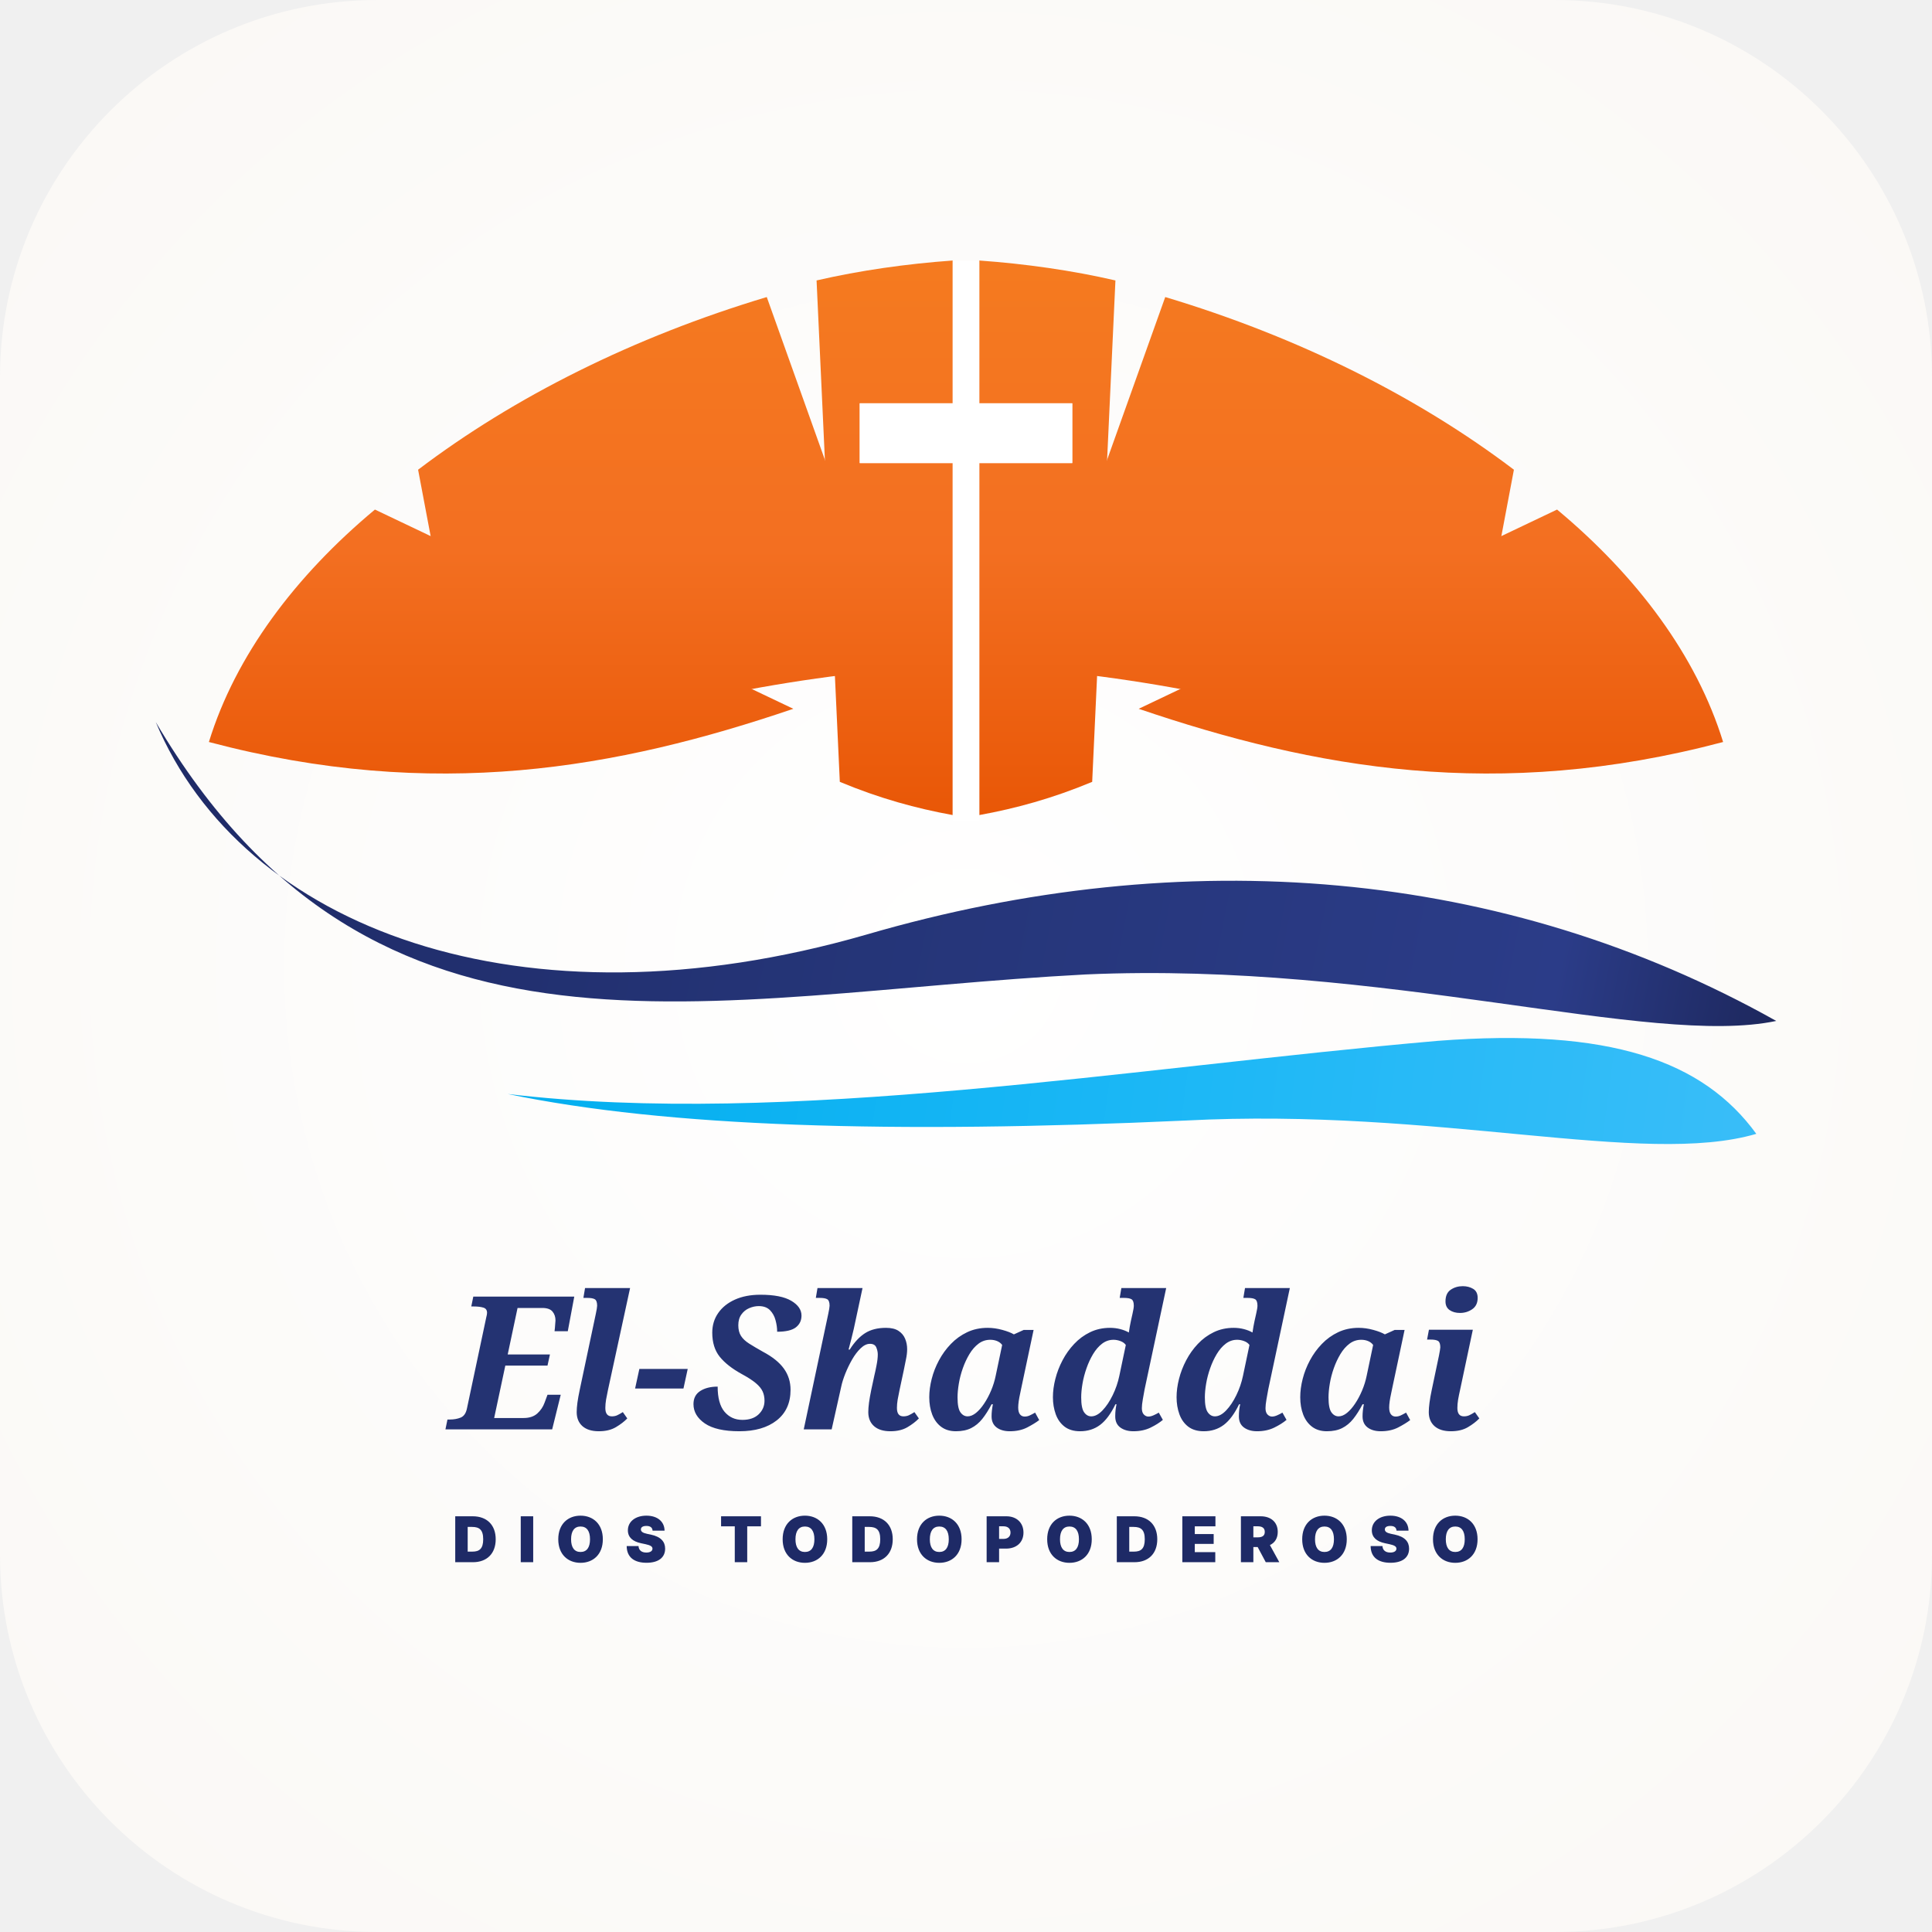
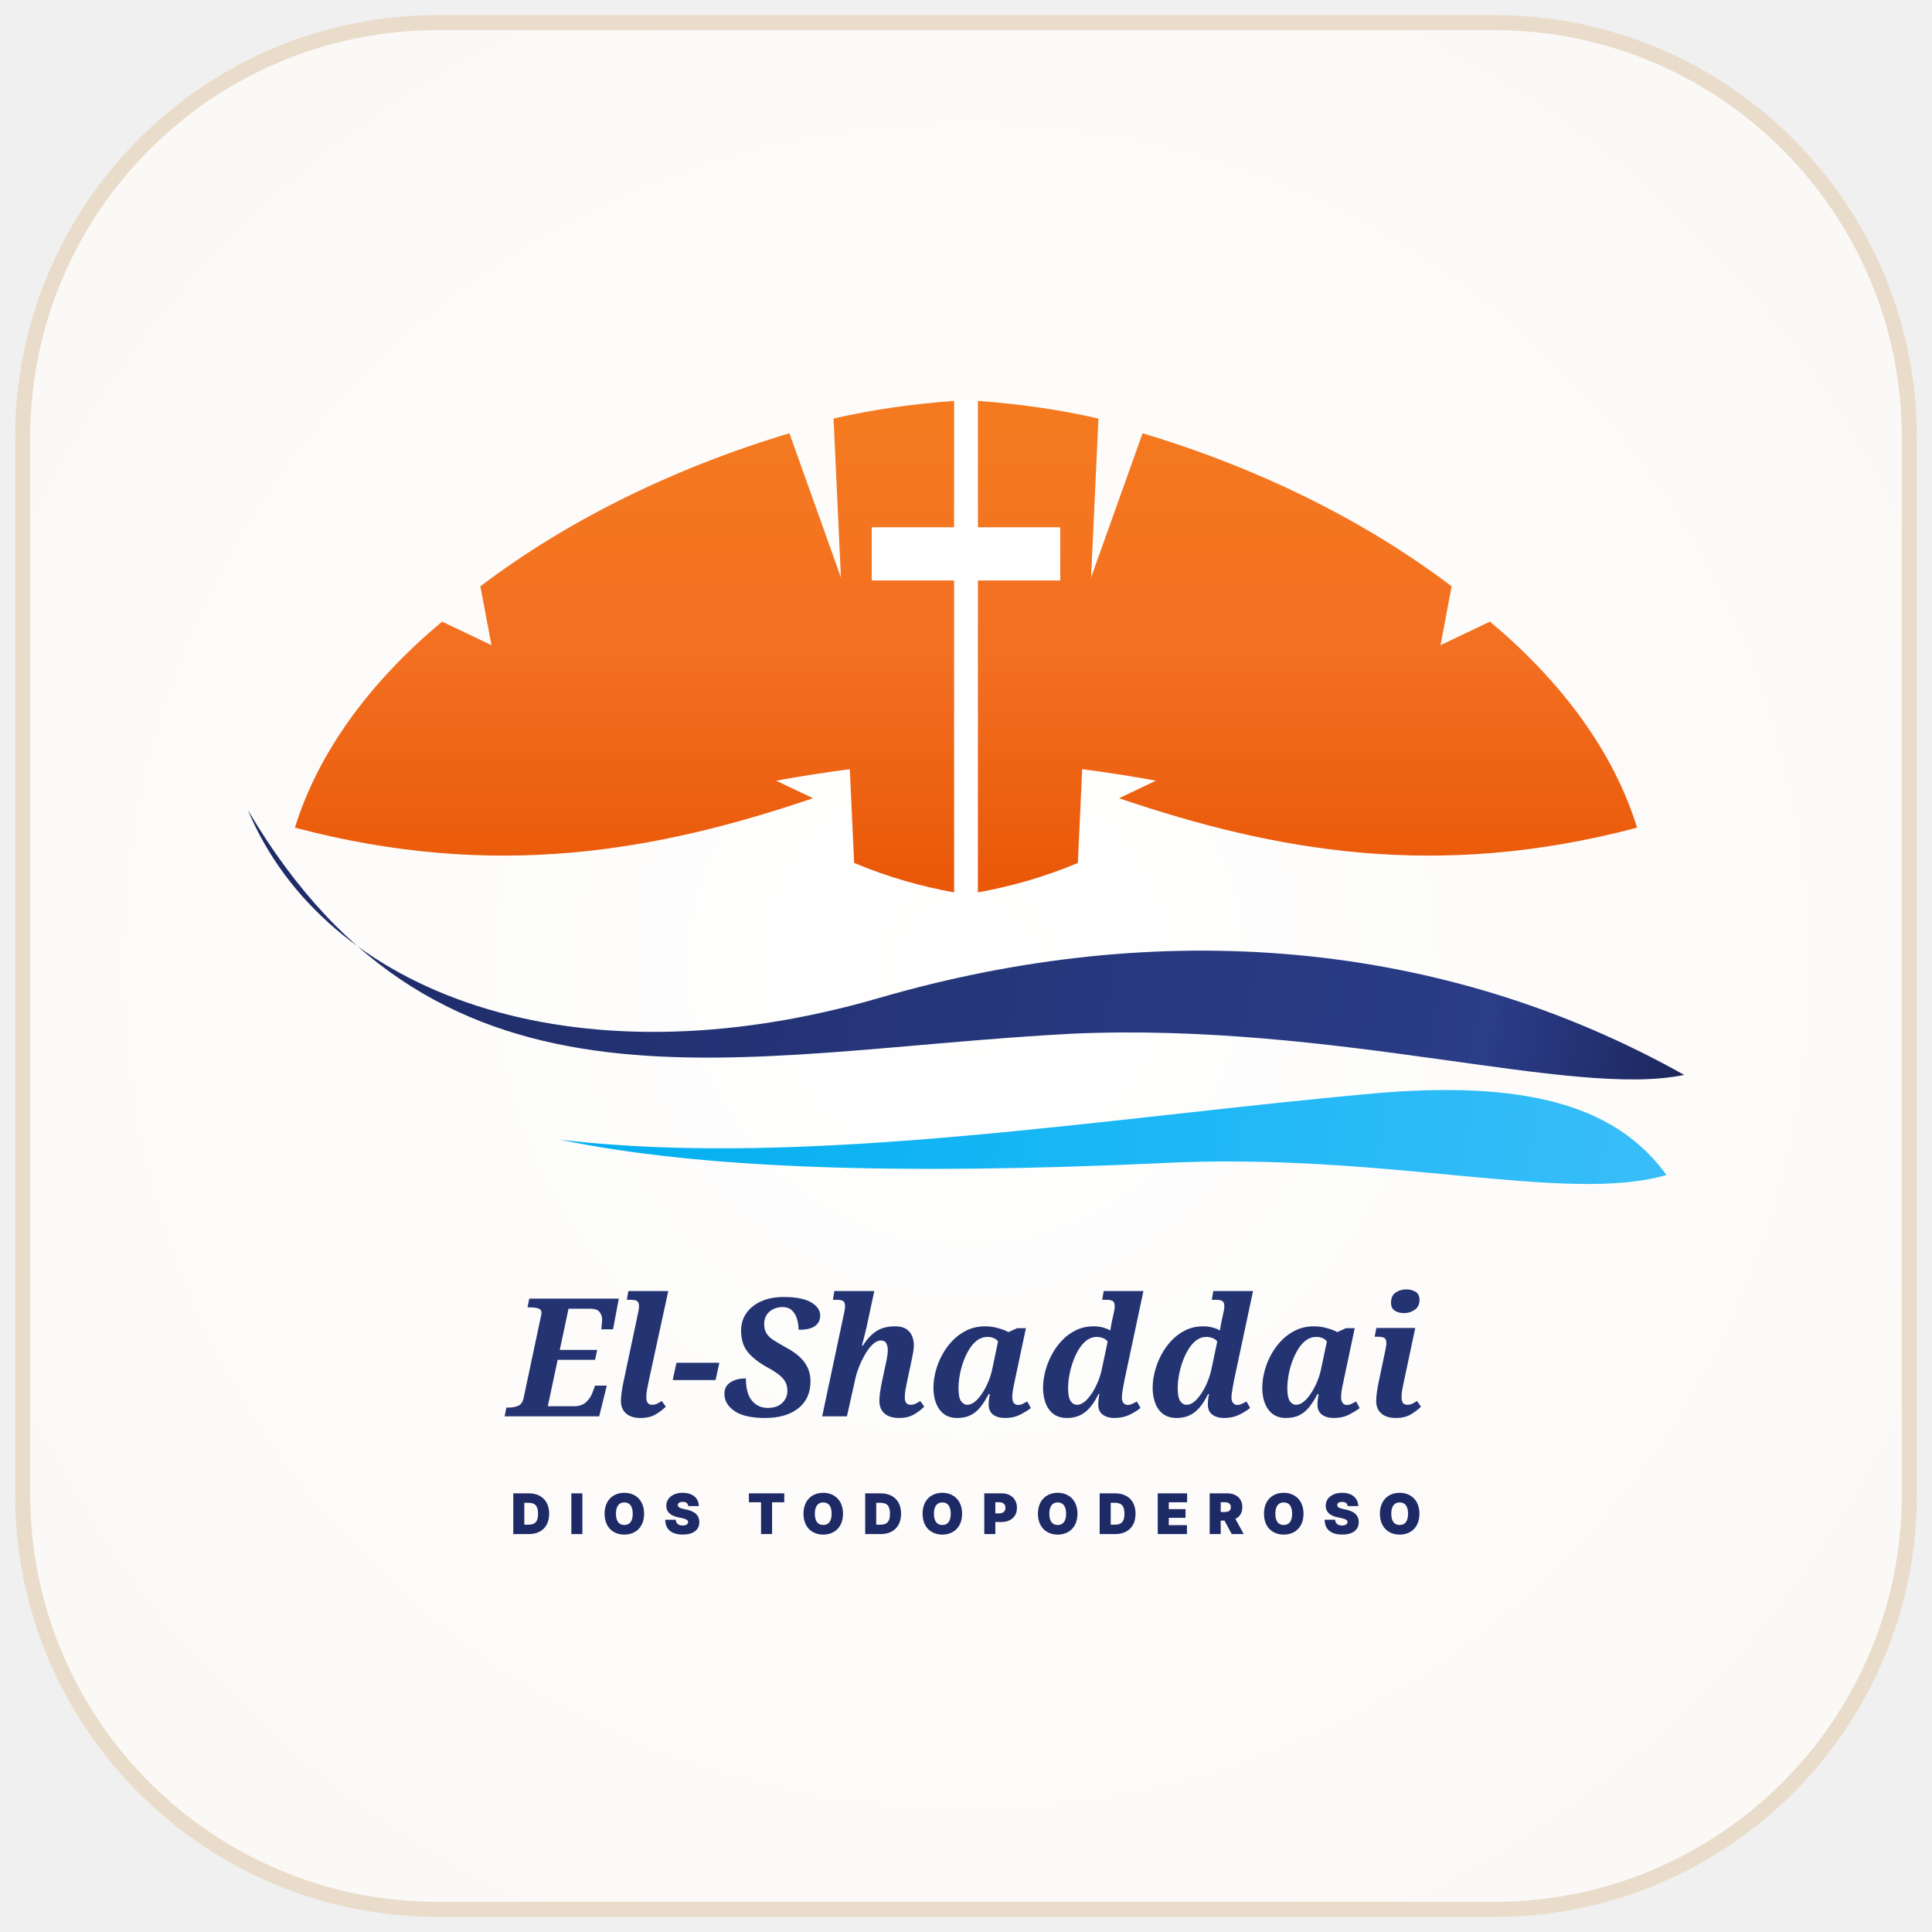
<svg xmlns="http://www.w3.org/2000/svg" viewBox="0 0 512 512" width="512" height="512">
  <defs>
    <radialGradient id="bgGrad" cx="50%" cy="50%" r="70%">
      <stop offset="0%" stop-color="#FFFFFF" />
      <stop offset="100%" stop-color="#FAF8F5" />
    </radialGradient>
    <linearGradient id="sunRayGrad" x1="250" y1="20" x2="250" y2="220" gradientUnits="userSpaceOnUse">
      <stop offset="0%" stop-color="#F57C1F" />
      <stop offset="50%" stop-color="#F36F21" />
      <stop offset="100%" stop-color="#E65100" />
    </linearGradient>
    <linearGradient id="navyWaveGrad" x1="0" y1="180" x2="500" y2="280" gradientUnits="userSpaceOnUse">
      <stop offset="0%" stop-color="#1E2A66" />
      <stop offset="45%" stop-color="#253578" />
      <stop offset="85%" stop-color="#2B3C88" />
      <stop offset="100%" stop-color="#1B2456" />
    </linearGradient>
    <linearGradient id="cyanWaveGrad" x1="100" y1="250" x2="480" y2="300" gradientUnits="userSpaceOnUse">
      <stop offset="0%" stop-color="#00AEEF" />
      <stop offset="60%" stop-color="#1EB8F6" />
      <stop offset="100%" stop-color="#38BDF8" />
    </linearGradient>
  </defs>
-   <rect width="512" height="512" rx="100" fill="url(#bgGrad)" />
-   <g transform="translate(36, 40) scale(0.88)">
+   <rect x="6" y="6" width="500" height="500" rx="110" fill="url(#bgGrad)" stroke="#EADCCB" stroke-width="4" />
+   <g transform="translate(256, 256) scale(0.78) translate(-250, -225)">
    <g id="el-shaddai-sunburst" fill="url(#sunRayGrad)">
      <path d="M 22 178 C 30 152 48 128 72 108 L 198 168 C 145 186 90 196 22 178 Z" />
      <path d="M 85 96 C 114 74 150 56 190 44 L 230 156 C 185 160 142 170 102 186 Z" />
      <path d="M 205 39 C 218 36 232 34 246 33 L 246 76 L 218 76 L 218 94 L 246 94 L 246 200 C 235 198 224 195 212 190 Z" />
      <path d="M 254 33 C 268 34 282 36 295 39 L 288 190 C 276 195 265 198 254 200 L 254 94 L 282 94 L 282 76 L 254 76 Z" />
      <path d="M 310 44 C 350 56 386 74 415 96 L 398 186 C 358 170 315 160 270 156 Z" />
      <path d="M 428 108 C 452 128 470 152 478 178 C 410 196 355 186 302 168 Z" />
    </g>
-     <path d="M 246 33 L 254 33 L 254 76 L 282 76 L 282 94 L 254 94 L 254 202 L 246 202 L 246 94 L 218 94 L 218 76 L 246 76 Z" fill="white" fill-opacity="0.95" />
+     <path d="M 246 33 L 254 33 L 254 76 L 282 76 L 282 94 L 254 94 L 254 202 L 246 202 L 246 94 L 218 94 L 218 76 L 246 76 Z" fill="white" fill-opacity="0.98" />
    <path d="M 6 172 C 32 234 116 266 220 236 C 316 208 412 216 494 262 C 456 270 376 244 286 248 C 172 254 72 284 6 172 Z" fill="url(#navyWaveGrad)" />
    <path d="M 112 284 C 196 294 300 276 392 268 C 444 264 472 274 488 296 C 454 306 392 288 316 292 C 228 296 160 294 112 284 Z" fill="url(#cyanWaveGrad)" />
-     <text x="250" y="385" font-family="'Playfair Display', Georgia, serif" font-size="56" font-style="italic" font-weight="900" fill="#243372" text-anchor="middle">El-Shaddai</text>
-     <text x="250" y="425" font-family="system-ui, -apple-system, sans-serif" font-size="19" font-weight="900" letter-spacing="6" fill="#1E2A66" text-anchor="middle">DIOS TODOPODEROSO</text>
+     <text x="250" y="378" font-family="'Playfair Display', Georgia, serif" font-size="56" font-style="italic" font-weight="900" fill="#243372" text-anchor="middle">El-Shaddai</text>
+     <text x="250" y="418" font-family="system-ui, -apple-system, sans-serif" font-size="19" font-weight="900" letter-spacing="6" fill="#1E2A66" text-anchor="middle">DIOS TODOPODEROSO</text>
  </g>
</svg>
